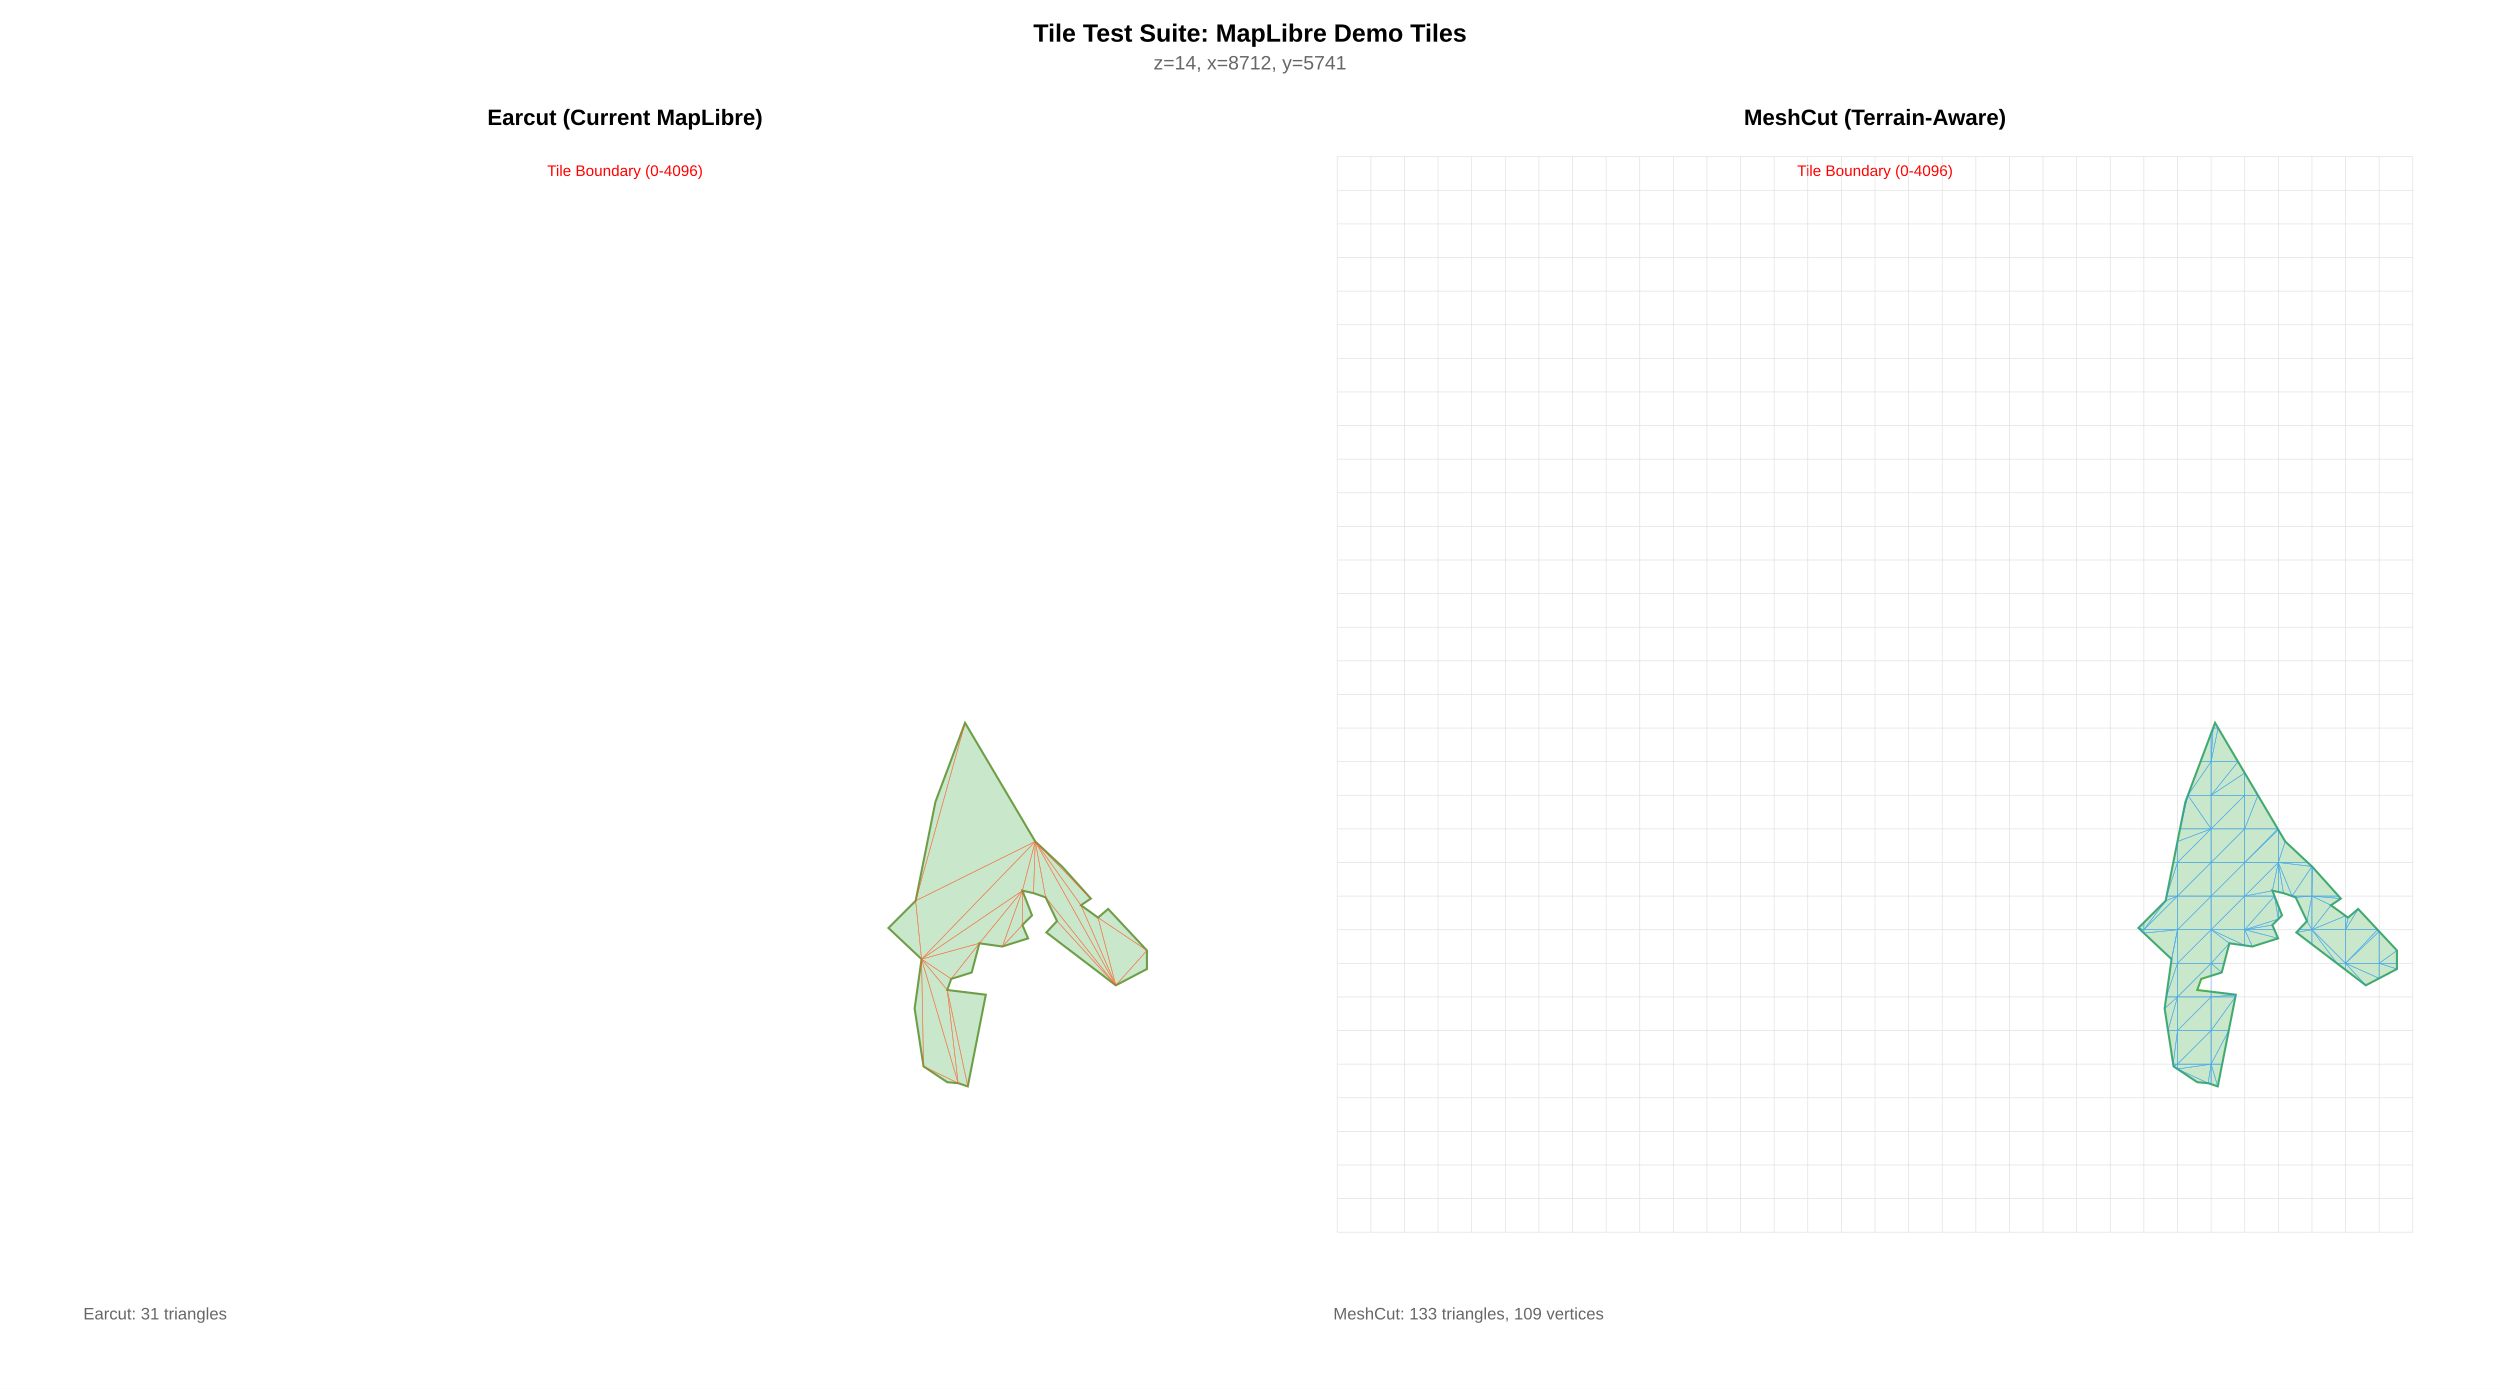
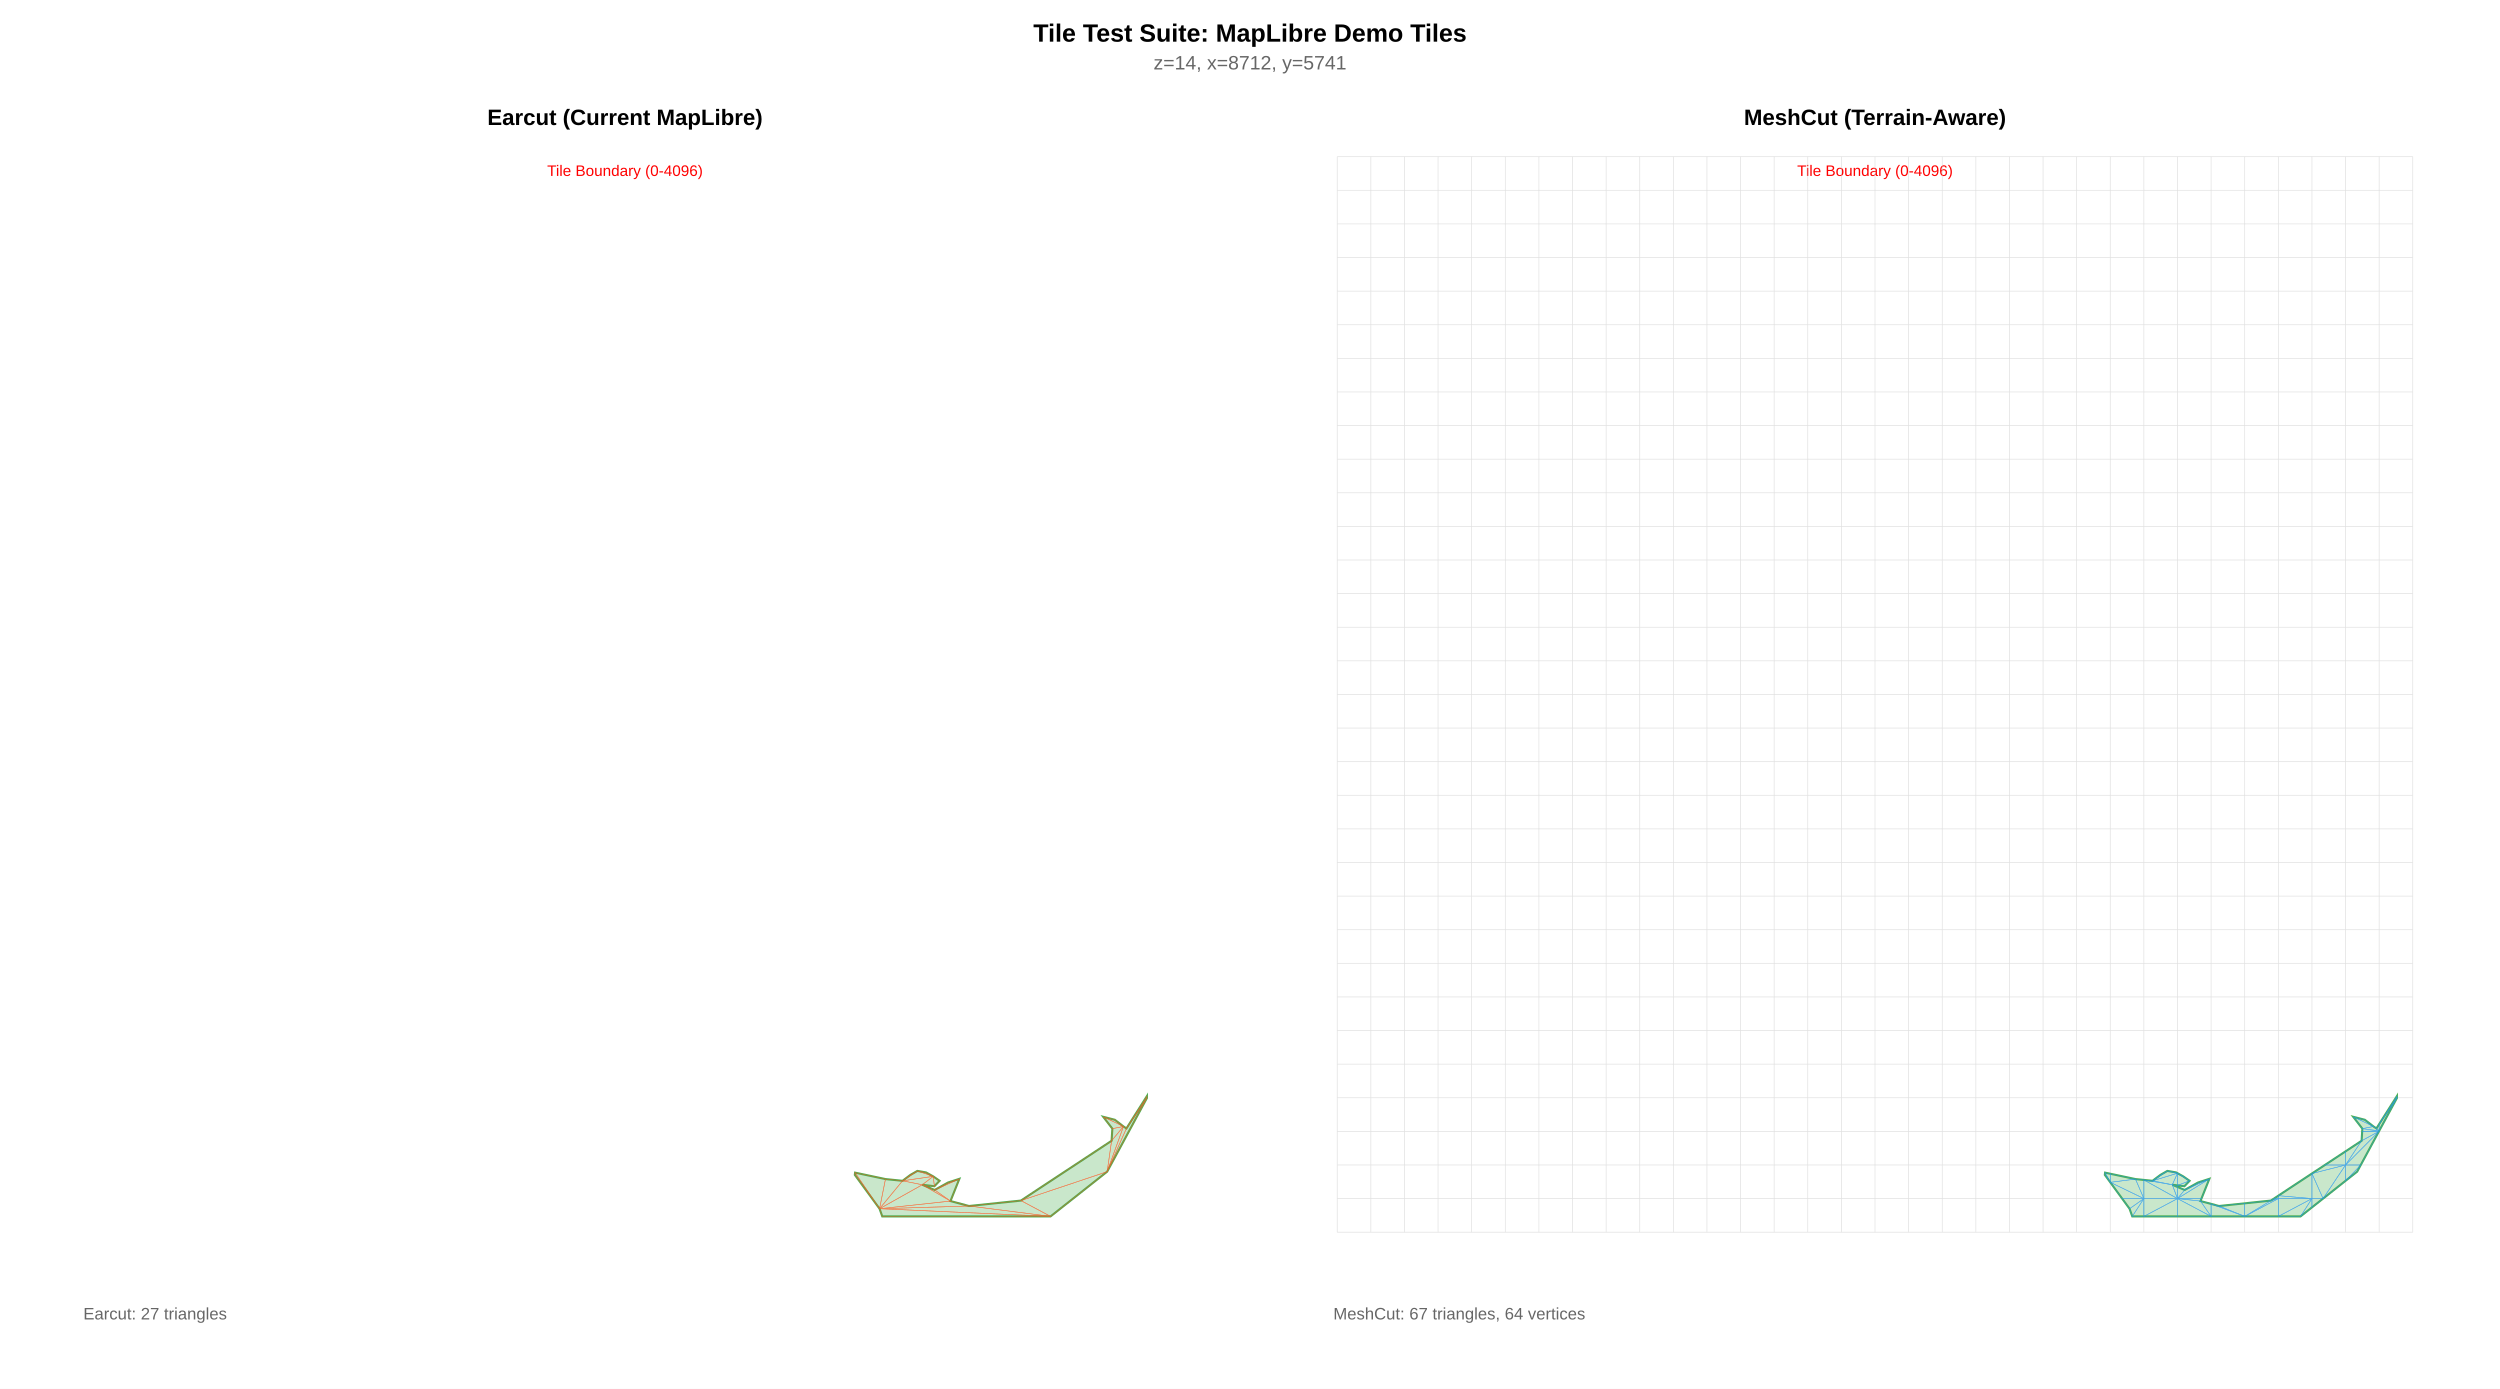
<svg xmlns="http://www.w3.org/2000/svg" width="1800" height="1000" viewBox="0 0 1800 1000">
  <rect width="100%" height="100%" fill="white" />
  <text x="900" y="30" text-anchor="middle" font-family="Arial" font-size="18" font-weight="bold">Tile Test Suite: MapLibre Demo Tiles</text>
  <text x="900" y="50" text-anchor="middle" font-family="Arial" font-size="14" fill="#666">z=14, x=8712, y=5741</text>
  <text x="450" y="90" text-anchor="middle" font-family="Arial" font-size="16" font-weight="bold">Earcut (Current MapLibre)</text>
  <g stroke="#ff0000" stroke-width="2" fill="none" opacity="0.8">
    <rect x="85.587" y="864.413" width="728.826" height="-728.826" />
  </g>
  <text x="450" y="126.69" text-anchor="middle" font-family="Arial" font-size="11" fill="red">Tile Boundary (0-4096)</text>
-   <polygon points="673.488,577.402 694.84,520.463 745.374,605.872 764.947,624.199 785.409,646.975 778.292,651.779 790.569,660.676 797.865,654.448 825.801,684.342 825.801,697.687 803.381,709.431 753.381,671.352 761.032,663.167 752.847,646.085 744.128,643.06 736.121,641.281 743.06,659.075 736.121,666.014 740.214,675.623 721.708,681.495 705.16,679.181 699.644,700.178 684.875,704.804 682.028,712.811 709.786,716.192 696.797,782.206 689.858,779.893 682.028,779.181 664.947,767.794 658.541,726.157 663.523,690.569 639.68,668.149 659.253,648.577 673.488,577.402 " fill="#4CAF50" fill-opacity="0.3" stroke="#4CAF50" stroke-width="1.5" />
+   <path d="M 802.669 806.228 L 808.897 811.032 L 811.032 812.456 L 825.801 789.146 L 825.801 790.569 L 797.153 843.594 L 756.406 875.801 L 635.231 875.801 L 633.274 870.285 L 615.48 845.907 L 615.658 844.306 L 637.544 848.932 L 649.822 850.178 L 655.516 845.907 L 660.498 843.06 L 666.726 844.128 L 671.886 846.975 L 676.512 850.178 L 672.776 854.093 L 664.057 853.025 L 672.954 856.762 L 682.562 851.423 L 690.747 848.754 L 684.342 864.769 L 697.687 868.327 L 735.053 864.413 L 800.356 821.352 L 800.89 812.633 L 794.306 804.093 L 802.669 806.228 Z " fill="#4CAF50" fill-opacity="0.3" fill-rule="evenodd" stroke="#4CAF50" stroke-width="1.5" />
  <g fill="none" stroke="#FF5722" stroke-width="0.4" opacity="0.7">
-     <polygon points="659.253,648.577 673.488,577.402 694.84,520.463" />
-     <polygon points="745.374,605.872 764.947,624.199 785.409,646.975" />
-     <polygon points="790.569,660.676 797.865,654.448 825.801,684.342" />
-     <polygon points="825.801,684.342 825.801,697.687 803.381,709.431" />
-     <polygon points="803.381,709.431 753.381,671.352 761.032,663.167" />
-     <polygon points="736.121,641.281 743.06,659.075 736.121,666.014" />
-     <polygon points="736.121,666.014 740.214,675.623 721.708,681.495" />
-     <polygon points="705.16,679.181 699.644,700.178 684.875,704.804" />
-     <polygon points="682.028,712.811 709.786,716.192 696.797,782.206" />
-     <polygon points="689.858,779.893 682.028,779.181 664.947,767.794" />
-     <polygon points="664.947,767.794 658.541,726.157 663.523,690.569" />
-     <polygon points="663.523,690.569 639.68,668.149 659.253,648.577" />
-     <polygon points="659.253,648.577 694.84,520.463 745.374,605.872" />
-     <polygon points="745.374,605.872 785.409,646.975 778.292,651.779" />
-     <polygon points="790.569,660.676 825.801,684.342 803.381,709.431" />
-     <polygon points="803.381,709.431 761.032,663.167 752.847,646.085" />
-     <polygon points="736.121,641.281 736.121,666.014 721.708,681.495" />
-     <polygon points="682.028,712.811 696.797,782.206 689.858,779.893" />
-     <polygon points="689.858,779.893 664.947,767.794 663.523,690.569" />
-     <polygon points="663.523,690.569 659.253,648.577 745.374,605.872" />
-     <polygon points="778.292,651.779 790.569,660.676 803.381,709.431" />
-     <polygon points="736.121,641.281 721.708,681.495 705.16,679.181" />
-     <polygon points="682.028,712.811 689.858,779.893 663.523,690.569" />
-     <polygon points="745.374,605.872 778.292,651.779 803.381,709.431" />
-     <polygon points="684.875,704.804 682.028,712.811 663.523,690.569" />
-     <polygon points="745.374,605.872 803.381,709.431 752.847,646.085" />
-     <polygon points="705.16,679.181 684.875,704.804 663.523,690.569" />
-     <polygon points="745.374,605.872 752.847,646.085 744.128,643.06" />
-     <polygon points="736.121,641.281 705.16,679.181 663.523,690.569" />
-     <polygon points="745.374,605.872 744.128,643.06 736.121,641.281" />
-     <polygon points="736.121,641.281 663.523,690.569 745.374,605.872" />
+     <polygon points="794.306,804.093 802.669,806.228 808.897,811.032" />
+     <polygon points="811.032,812.456 825.801,789.146 825.801,790.569" />
+     <polygon points="756.406,875.801 635.231,875.801 633.274,870.285" />
+     <polygon points="633.274,870.285 615.48,845.907 615.658,844.306" />
+     <polygon points="649.822,850.178 655.516,845.907 660.498,843.06" />
+     <polygon points="660.498,843.06 666.726,844.128 671.886,846.975" />
+     <polygon points="671.886,846.975 676.512,850.178 672.776,854.093" />
+     <polygon points="672.954,856.762 682.562,851.423 690.747,848.754" />
+     <polygon points="800.89,812.633 794.306,804.093 808.897,811.032" />
+     <polygon points="811.032,812.456 825.801,790.569 797.153,843.594" />
+     <polygon points="633.274,870.285 615.658,844.306 637.544,848.932" />
+     <polygon points="649.822,850.178 660.498,843.06 671.886,846.975" />
+     <polygon points="671.886,846.975 672.776,854.093 664.057,853.025" />
+     <polygon points="672.954,856.762 690.747,848.754 684.342,864.769" />
+     <polygon points="800.356,821.352 800.89,812.633 808.897,811.032" />
+     <polygon points="808.897,811.032 811.032,812.456 797.153,843.594" />
+     <polygon points="633.274,870.285 637.544,848.932 649.822,850.178" />
+     <polygon points="649.822,850.178 671.886,846.975 664.057,853.025" />
+     <polygon points="664.057,853.025 672.954,856.762 684.342,864.769" />
+     <polygon points="800.356,821.352 808.897,811.032 797.153,843.594" />
+     <polygon points="633.274,870.285 649.822,850.178 664.057,853.025" />
+     <polygon points="735.053,864.413 800.356,821.352 797.153,843.594" />
+     <polygon points="633.274,870.285 664.057,853.025 684.342,864.769" />
+     <polygon points="735.053,864.413 797.153,843.594 756.406,875.801" />
+     <polygon points="633.274,870.285 684.342,864.769 697.687,868.327" />
+     <polygon points="697.687,868.327 735.053,864.413 756.406,875.801" />
+     <polygon points="756.406,875.801 633.274,870.285 697.687,868.327" />
  </g>
-   <text x="60" y="950" font-family="Arial" font-size="12" fill="#666">Earcut: 31 triangles</text>
+   <text x="60" y="950" font-family="Arial" font-size="12" fill="#666">Earcut: 27 triangles</text>
  <text x="1350" y="90" text-anchor="middle" font-family="Arial" font-size="16" font-weight="bold">MeshCut (Terrain-Aware)</text>
  <g stroke="#ff0000" stroke-width="2" fill="none" opacity="0.8">
    <rect x="985.587" y="864.413" width="728.826" height="-728.826" />
  </g>
  <text x="1350" y="126.69" text-anchor="middle" font-family="Arial" font-size="11" fill="red">Tile Boundary (0-4096)</text>
  <g stroke="#cccccc" stroke-width="0.5" fill="none" opacity="0.6">
    <line x1="962.811" y1="112.811" x2="962.811" y2="887.189" />
    <line x1="987.011" y1="112.811" x2="987.011" y2="887.189" />
    <line x1="1011.21" y1="112.811" x2="1011.21" y2="887.189" />
    <line x1="1035.41" y1="112.811" x2="1035.41" y2="887.189" />
    <line x1="1059.61" y1="112.811" x2="1059.61" y2="887.189" />
    <line x1="1083.81" y1="112.811" x2="1083.81" y2="887.189" />
    <line x1="1108.01" y1="112.811" x2="1108.01" y2="887.189" />
    <line x1="1132.21" y1="112.811" x2="1132.21" y2="887.189" />
    <line x1="1156.41" y1="112.811" x2="1156.41" y2="887.189" />
    <line x1="1180.6" y1="112.811" x2="1180.6" y2="887.189" />
    <line x1="1204.8" y1="112.811" x2="1204.8" y2="887.189" />
    <line x1="1229" y1="112.811" x2="1229" y2="887.189" />
    <line x1="1253.2" y1="112.811" x2="1253.2" y2="887.189" />
    <line x1="1277.4" y1="112.811" x2="1277.4" y2="887.189" />
    <line x1="1301.6" y1="112.811" x2="1301.6" y2="887.189" />
    <line x1="1325.8" y1="112.811" x2="1325.8" y2="887.189" />
    <line x1="1350" y1="112.811" x2="1350" y2="887.189" />
    <line x1="1374.2" y1="112.811" x2="1374.2" y2="887.189" />
    <line x1="1398.4" y1="112.811" x2="1398.4" y2="887.189" />
    <line x1="1422.6" y1="112.811" x2="1422.6" y2="887.189" />
    <line x1="1446.8" y1="112.811" x2="1446.8" y2="887.189" />
    <line x1="1471" y1="112.811" x2="1471" y2="887.189" />
    <line x1="1495.2" y1="112.811" x2="1495.2" y2="887.189" />
    <line x1="1519.4" y1="112.811" x2="1519.4" y2="887.189" />
    <line x1="1543.59" y1="112.811" x2="1543.59" y2="887.189" />
    <line x1="1567.79" y1="112.811" x2="1567.79" y2="887.189" />
    <line x1="1591.99" y1="112.811" x2="1591.99" y2="887.189" />
    <line x1="1616.19" y1="112.811" x2="1616.19" y2="887.189" />
    <line x1="1640.39" y1="112.811" x2="1640.39" y2="887.189" />
    <line x1="1664.59" y1="112.811" x2="1664.59" y2="887.189" />
    <line x1="1688.79" y1="112.811" x2="1688.79" y2="887.189" />
    <line x1="1712.99" y1="112.811" x2="1712.99" y2="887.189" />
    <line x1="1737.19" y1="112.811" x2="1737.19" y2="887.189" />
    <line x1="962.811" y1="112.811" x2="1737.19" y2="112.811" />
    <line x1="962.811" y1="137.011" x2="1737.19" y2="137.011" />
    <line x1="962.811" y1="161.21" x2="1737.19" y2="161.21" />
    <line x1="962.811" y1="185.409" x2="1737.19" y2="185.409" />
    <line x1="962.811" y1="209.609" x2="1737.19" y2="209.609" />
    <line x1="962.811" y1="233.808" x2="1737.19" y2="233.808" />
    <line x1="962.811" y1="258.007" x2="1737.19" y2="258.007" />
    <line x1="962.811" y1="282.206" x2="1737.19" y2="282.206" />
    <line x1="962.811" y1="306.406" x2="1737.19" y2="306.406" />
    <line x1="962.811" y1="330.605" x2="1737.19" y2="330.605" />
    <line x1="962.811" y1="354.804" x2="1737.19" y2="354.804" />
    <line x1="962.811" y1="379.004" x2="1737.19" y2="379.004" />
    <line x1="962.811" y1="403.203" x2="1737.19" y2="403.203" />
    <line x1="962.811" y1="427.402" x2="1737.19" y2="427.402" />
    <line x1="962.811" y1="451.601" x2="1737.19" y2="451.601" />
    <line x1="962.811" y1="475.801" x2="1737.19" y2="475.801" />
    <line x1="962.811" y1="500" x2="1737.19" y2="500" />
    <line x1="962.811" y1="524.199" x2="1737.19" y2="524.199" />
    <line x1="962.811" y1="548.399" x2="1737.19" y2="548.399" />
    <line x1="962.811" y1="572.598" x2="1737.19" y2="572.598" />
    <line x1="962.811" y1="596.797" x2="1737.19" y2="596.797" />
    <line x1="962.811" y1="620.996" x2="1737.19" y2="620.996" />
    <line x1="962.811" y1="645.196" x2="1737.19" y2="645.196" />
    <line x1="962.811" y1="669.395" x2="1737.19" y2="669.395" />
    <line x1="962.811" y1="693.594" x2="1737.19" y2="693.594" />
    <line x1="962.811" y1="717.794" x2="1737.19" y2="717.794" />
    <line x1="962.811" y1="741.993" x2="1737.19" y2="741.993" />
    <line x1="962.811" y1="766.192" x2="1737.19" y2="766.192" />
    <line x1="962.811" y1="790.391" x2="1737.19" y2="790.391" />
    <line x1="962.811" y1="814.591" x2="1737.19" y2="814.591" />
    <line x1="962.811" y1="838.79" x2="1737.19" y2="838.79" />
    <line x1="962.811" y1="862.989" x2="1737.19" y2="862.989" />
    <line x1="962.811" y1="887.189" x2="1737.19" y2="887.189" />
  </g>
-   <polygon points="1573.49,577.402 1594.84,520.463 1645.37,605.872 1664.95,624.199 1685.41,646.975 1678.29,651.779 1690.57,660.676 1697.86,654.448 1725.8,684.342 1725.8,697.687 1703.38,709.431 1653.38,671.352 1661.03,663.167 1652.85,646.085 1644.13,643.06 1636.12,641.281 1643.06,659.075 1636.12,666.014 1640.21,675.623 1621.71,681.495 1605.16,679.181 1599.64,700.178 1584.88,704.804 1582.03,712.811 1609.79,716.192 1596.8,782.206 1589.86,779.893 1582.03,779.181 1564.95,767.794 1558.54,726.157 1563.52,690.569 1539.68,668.149 1559.25,648.577 1573.49,577.402 " fill="#4CAF50" fill-opacity="0.3" stroke="#4CAF50" stroke-width="1.5" />
+   <polygon points="1702.67,806.228 1708.9,811.032 1711.03,812.456 1725.8,789.146 1725.8,790.569 1697.15,843.594 1656.41,875.801 1535.23,875.801 1533.27,870.285 1515.48,845.907 1515.66,844.306 1537.54,848.932 1549.82,850.178 1555.52,845.907 1560.5,843.06 1566.73,844.128 1571.89,846.975 1576.51,850.178 1572.78,854.093 1564.06,853.025 1572.95,856.762 1582.56,851.423 1590.75,848.754 1584.34,864.769 1597.69,868.327 1635.05,864.413 1700.36,821.352 1700.89,812.633 1694.31,804.093 1702.67,806.228 " fill="#4CAF50" fill-opacity="0.3" stroke="#4CAF50" stroke-width="1.5" />
  <g fill="none" stroke="#2196F3" stroke-width="0.4" opacity="0.7">
-     <polygon points="1594.84,520.463 1597.05,524.199 1593.44,524.199" />
-     <polygon points="1591.99,528.055 1591.99,548.399 1584.36,548.399" />
-     <polygon points="1597.05,524.199 1611.37,548.399 1591.99,548.399" />
-     <polygon points="1591.99,548.399 1591.99,528.055 1593.44,524.199" />
-     <polygon points="1593.44,524.199 1597.05,524.199 1591.99,548.399" />
-     <polygon points="1591.99,548.399 1591.99,572.598 1575.29,572.598" />
-     <polygon points="1575.29,572.598 1584.36,548.399 1591.99,548.399" />
-     <polygon points="1616.19,556.551 1616.19,572.598 1591.99,572.598" />
-     <polygon points="1591.99,572.598 1591.99,548.399 1611.37,548.399" />
-     <polygon points="1611.37,548.399 1616.19,556.551 1591.99,572.598" />
-     <polygon points="1616.19,556.551 1625.69,572.598 1616.19,572.598" />
-     <polygon points="1569.61,596.797 1573.49,577.402 1575.29,572.598" />
-     <polygon points="1575.29,572.598 1591.99,572.598 1591.99,596.797" />
-     <polygon points="1591.99,596.797 1569.61,596.797 1575.29,572.598" />
-     <polygon points="1591.99,572.598 1616.19,572.598 1591.99,596.797" />
-     <polygon points="1616.19,572.598 1616.19,596.797 1591.99,596.797" />
-     <polygon points="1625.69,572.598 1640,596.797 1616.19,596.797" />
-     <polygon points="1616.19,596.797 1616.19,572.598 1625.69,572.598" />
-     <polygon points="1564.77,620.996 1567.79,605.872 1567.79,620.996" />
-     <polygon points="1567.79,605.872 1569.61,596.797 1591.99,596.797" />
-     <polygon points="1591.99,596.797 1591.99,620.996 1567.79,620.996" />
-     <polygon points="1567.79,620.996 1567.79,605.872 1591.99,596.797" />
-     <polygon points="1591.99,596.797 1616.19,596.797 1591.99,620.996" />
-     <polygon points="1616.19,596.797 1616.19,620.996 1591.99,620.996" />
-     <polygon points="1640.39,597.451 1640.39,620.996 1616.19,620.996" />
-     <polygon points="1616.19,620.996 1616.19,596.797 1640,596.797" />
-     <polygon points="1640,596.797 1640.39,597.451 1616.19,620.996" />
-     <polygon points="1645.37,605.872 1661.53,620.996 1640.39,620.996" />
-     <polygon points="1640.39,620.996 1640.39,597.451 1645.37,605.872" />
-     <polygon points="1559.93,645.196 1564.77,620.996 1567.79,620.996" />
-     <polygon points="1567.79,620.996 1567.79,645.196 1559.93,645.196" />
-     <polygon points="1567.79,620.996 1591.99,620.996 1567.79,645.196" />
-     <polygon points="1591.99,620.996 1591.99,645.196 1567.79,645.196" />
-     <polygon points="1591.99,620.996 1616.19,620.996 1591.99,645.196" />
-     <polygon points="1616.19,620.996 1616.19,645.196 1591.99,645.196" />
-     <polygon points="1636.12,641.281 1637.65,645.196 1616.19,645.196" />
-     <polygon points="1616.19,645.196 1616.19,620.996 1640.39,620.996" />
-     <polygon points="1640.39,620.996 1640.39,642.23 1636.12,641.281" />
-     <polygon points="1636.12,641.281 1616.19,645.196 1640.39,620.996" />
-     <polygon points="1640.39,620.996 1661.53,620.996 1664.59,623.866" />
-     <polygon points="1664.59,623.866 1664.59,645.196 1650.28,645.196" />
-     <polygon points="1640.39,620.996 1664.59,623.866 1650.28,645.196" />
-     <polygon points="1640.39,620.996 1650.28,645.196 1644.13,643.06" />
-     <polygon points="1640.39,620.996 1644.13,643.06 1640.39,642.23" />
-     <polygon points="1664.95,624.199 1683.81,645.196 1664.59,645.196" />
-     <polygon points="1664.59,645.196 1664.59,623.866 1664.95,624.199" />
-     <polygon points="1539.68,668.149 1543.59,664.235 1543.59,669.395" />
-     <polygon points="1543.59,669.395 1541,669.395 1539.68,668.149" />
-     <polygon points="1559.25,648.577 1559.93,645.196 1567.79,645.196" />
-     <polygon points="1567.79,645.196 1567.79,669.395 1543.59,669.395" />
-     <polygon points="1543.59,669.395 1543.59,664.235 1559.25,648.577" />
-     <polygon points="1559.25,648.577 1567.79,645.196 1543.59,669.395" />
-     <polygon points="1567.79,645.196 1591.99,645.196 1567.79,669.395" />
-     <polygon points="1591.99,645.196 1591.99,669.395 1567.79,669.395" />
-     <polygon points="1591.99,645.196 1616.19,645.196 1591.99,669.395" />
-     <polygon points="1616.19,645.196 1616.19,669.395 1591.99,669.395" />
-     <polygon points="1636.12,666.014 1637.56,669.395 1616.19,669.395" />
-     <polygon points="1616.19,669.395 1616.19,645.196 1637.65,645.196" />
-     <polygon points="1637.65,645.196 1640.39,652.231 1640.39,661.744" />
-     <polygon points="1640.39,661.744 1636.12,666.014 1616.19,669.395" />
-     <polygon points="1616.19,669.395 1637.65,645.196 1640.39,661.744" />
-     <polygon points="1664.59,669.395 1655.21,669.395 1661.03,663.167" />
-     <polygon points="1640.39,652.231 1643.06,659.075 1640.39,661.744" />
-     <polygon points="1664.59,645.196 1664.59,669.395 1661.03,663.167" />
-     <polygon points="1664.59,645.196 1661.03,663.167 1652.85,646.085" />
-     <polygon points="1664.59,645.196 1652.85,646.085 1650.28,645.196" />
-     <polygon points="1688.79,659.387 1688.79,669.395 1664.59,669.395" />
-     <polygon points="1664.59,645.196 1683.81,645.196 1685.41,646.975" />
-     <polygon points="1678.29,651.779 1688.79,659.387 1664.59,669.395" />
-     <polygon points="1664.59,645.196 1685.41,646.975 1678.29,651.779" />
-     <polygon points="1678.29,651.779 1664.59,669.395 1664.59,645.196" />
-     <polygon points="1697.86,654.448 1711.83,669.395 1688.79,669.395" />
-     <polygon points="1688.79,669.395 1688.79,659.387 1690.57,660.676" />
-     <polygon points="1690.57,660.676 1697.86,654.448 1688.79,669.395" />
-     <polygon points="1543.59,671.83 1541,669.395 1543.59,669.395" />
-     <polygon points="1543.59,671.83 1543.59,669.395 1567.79,669.395" />
-     <polygon points="1567.79,669.395 1567.79,693.594 1563.1,693.594" />
-     <polygon points="1563.52,690.569 1543.59,671.83 1567.79,669.395" />
-     <polygon points="1567.79,669.395 1563.1,693.594 1563.52,690.569" />
-     <polygon points="1567.79,669.395 1591.99,669.395 1567.79,693.594" />
-     <polygon points="1591.99,669.395 1591.99,693.594 1567.79,693.594" />
-     <polygon points="1605.16,679.181 1601.37,693.594 1591.99,693.594" />
-     <polygon points="1591.99,669.395 1616.19,669.395 1616.19,680.724" />
-     <polygon points="1605.16,679.181 1591.99,693.594 1591.99,669.395" />
-     <polygon points="1591.99,669.395 1616.19,680.724 1605.16,679.181" />
-     <polygon points="1621.71,681.495 1616.19,680.724 1616.19,669.395" />
-     <polygon points="1616.19,669.395 1637.56,669.395 1640.21,675.623" />
-     <polygon points="1640.21,675.623 1621.71,681.495 1616.19,669.395" />
-     <polygon points="1653.38,671.352 1655.21,669.395 1664.59,669.395" />
-     <polygon points="1664.59,669.395 1664.59,679.889 1653.38,671.352" />
-     <polygon points="1682.59,693.594 1664.59,679.889 1664.59,669.395" />
-     <polygon points="1664.59,669.395 1688.79,669.395 1688.79,693.594" />
-     <polygon points="1688.79,693.594 1682.59,693.594 1664.59,669.395" />
-     <polygon points="1712.99,670.633 1712.99,693.594 1688.79,693.594" />
-     <polygon points="1688.79,693.594 1688.79,669.395 1711.83,669.395" />
-     <polygon points="1711.83,669.395 1712.99,670.633 1688.79,693.594" />
-     <polygon points="1725.8,684.342 1725.8,693.594 1712.99,693.594" />
-     <polygon points="1712.99,693.594 1712.99,670.633 1725.8,684.342" />
-     <polygon points="1559.71,717.794 1563.1,693.594 1567.79,693.594" />
-     <polygon points="1567.79,693.594 1567.79,717.794 1559.71,717.794" />
-     <polygon points="1567.79,693.594 1591.99,693.594 1567.79,717.794" />
-     <polygon points="1591.99,693.594 1591.99,717.794 1567.79,717.794" />
-     <polygon points="1609.79,716.192 1609.47,717.794 1591.99,717.794" />
-     <polygon points="1591.99,693.594 1601.37,693.594 1599.64,700.178" />
-     <polygon points="1591.99,714.025 1609.79,716.192 1591.99,717.794" />
-     <polygon points="1591.99,693.594 1599.64,700.178 1591.99,702.575" />
-     <polygon points="1688.79,698.319 1682.59,693.594 1688.79,693.594" />
-     <polygon points="1703.38,709.431 1688.79,698.319 1688.79,693.594" />
-     <polygon points="1688.79,693.594 1712.99,693.594 1712.99,704.398" />
-     <polygon points="1712.99,704.398 1703.38,709.431 1688.79,693.594" />
-     <polygon points="1725.8,697.687 1712.99,704.398 1712.99,693.594" />
-     <polygon points="1712.99,693.594 1725.8,693.594 1725.8,697.687" />
-     <polygon points="1558.54,726.157 1559.71,717.794 1567.79,717.794" />
-     <polygon points="1567.79,717.794 1567.79,741.993 1560.98,741.993" />
-     <polygon points="1560.98,741.993 1558.54,726.157 1567.79,717.794" />
-     <polygon points="1567.79,717.794 1591.99,717.794 1567.79,741.993" />
-     <polygon points="1591.99,717.794 1591.99,741.993 1567.79,741.993" />
-     <polygon points="1609.47,717.794 1604.71,741.993 1591.99,741.993" />
-     <polygon points="1591.99,741.993 1591.99,717.794 1609.47,717.794" />
-     <polygon points="1564.7,766.192 1560.98,741.993 1567.79,741.993" />
-     <polygon points="1567.79,741.993 1567.79,766.192 1564.7,766.192" />
-     <polygon points="1567.79,741.993 1591.99,741.993 1567.79,766.192" />
-     <polygon points="1591.99,741.993 1591.99,766.192 1567.79,766.192" />
-     <polygon points="1604.71,741.993 1599.95,766.192 1591.99,766.192" />
-     <polygon points="1591.99,766.192 1591.99,741.993 1604.71,741.993" />
-     <polygon points="1564.95,767.794 1564.7,766.192 1567.79,766.192" />
-     <polygon points="1567.79,766.192 1567.79,769.692 1564.95,767.794" />
-     <polygon points="1567.79,769.692 1567.79,766.192 1591.99,766.192" />
-     <polygon points="1591.99,766.192 1591.99,780.605 1589.86,779.893" />
-     <polygon points="1589.86,779.893 1582.03,779.181 1567.79,769.692" />
-     <polygon points="1567.79,769.692 1591.99,766.192 1589.86,779.893" />
-     <polygon points="1596.8,782.206 1591.99,780.605 1591.99,766.192" />
-     <polygon points="1591.99,766.192 1599.95,766.192 1596.8,782.206" />
+     <polygon points="1725.8,789.146 1725.8,790.391 1725.01,790.391" />
+     <polygon points="1694.31,804.093 1702.67,806.228 1708.9,811.032" />
+     <polygon points="1711.03,812.456 1712.99,809.366 1712.99,814.282" />
+     <polygon points="1712.99,814.282 1712.82,814.591 1700.77,814.591" />
+     <polygon points="1700.89,812.633 1694.31,804.093 1708.9,811.032" />
+     <polygon points="1708.9,811.032 1711.03,812.456 1712.99,814.282" />
+     <polygon points="1712.99,814.282 1700.77,814.591 1700.89,812.633" />
+     <polygon points="1700.89,812.633 1708.9,811.032 1712.99,814.282" />
+     <polygon points="1725.8,790.569 1712.99,814.282 1712.99,809.366" />
+     <polygon points="1712.99,809.366 1725.01,790.391 1725.8,790.391" />
+     <polygon points="1725.8,790.391 1725.8,790.569 1712.99,809.366" />
+     <polygon points="1673.91,838.79 1688.79,828.979 1688.79,838.79" />
+     <polygon points="1700.36,821.352 1700.77,814.591 1712.82,814.591" />
+     <polygon points="1712.82,814.591 1699.75,838.79 1688.79,838.79" />
+     <polygon points="1688.79,838.79 1688.79,828.979 1700.36,821.352" />
+     <polygon points="1700.36,821.352 1712.82,814.591 1688.79,838.79" />
+     <polygon points="1515.66,844.306 1519.4,845.096 1519.4,851.27" />
+     <polygon points="1519.4,851.27 1515.48,845.907 1515.66,844.306" />
+     <polygon points="1537.54,848.932 1543.59,849.546 1543.59,862.989" />
+     <polygon points="1543.59,862.989 1527.95,862.989 1519.4,851.27" />
+     <polygon points="1519.4,851.27 1519.4,845.096 1537.54,848.932" />
+     <polygon points="1537.54,848.932 1543.59,862.989 1519.4,851.27" />
+     <polygon points="1564.06,853.025 1567.79,854.594 1567.79,862.989" />
+     <polygon points="1567.79,862.989 1543.59,862.989 1543.59,849.546" />
+     <polygon points="1549.82,850.178 1555.52,845.907 1560.5,843.06" />
+     <polygon points="1560.5,843.06 1566.73,844.128 1567.79,844.717" />
+     <polygon points="1567.79,844.717 1567.79,853.482 1564.06,853.025" />
+     <polygon points="1564.06,853.025 1567.79,862.989 1543.59,849.546" />
+     <polygon points="1549.82,850.178 1560.5,843.06 1567.79,844.717" />
+     <polygon points="1564.06,853.025 1543.59,849.546 1549.82,850.178" />
+     <polygon points="1549.82,850.178 1567.79,844.717 1564.06,853.025" />
+     <polygon points="1590.75,848.754 1585.05,862.989 1567.79,862.989" />
+     <polygon points="1567.79,844.717 1571.89,846.975 1576.51,850.178" />
+     <polygon points="1576.51,850.178 1572.78,854.093 1567.79,853.482" />
+     <polygon points="1572.95,856.762 1582.56,851.423 1590.75,848.754" />
+     <polygon points="1567.79,844.717 1576.51,850.178 1567.79,853.482" />
+     <polygon points="1572.95,856.762 1590.75,848.754 1567.79,862.989" />
+     <polygon points="1567.79,854.594 1572.95,856.762 1567.79,862.989" />
+     <polygon points="1637.21,862.989 1640.39,860.893 1640.39,862.989" />
+     <polygon points="1640.39,860.893 1664.59,844.936 1664.59,862.989" />
+     <polygon points="1664.59,862.989 1640.39,862.989 1640.39,860.893" />
+     <polygon points="1664.59,844.936 1673.91,838.79 1688.79,838.79" />
+     <polygon points="1688.79,838.79 1688.79,850.204 1672.61,862.989" />
+     <polygon points="1672.61,862.989 1664.59,862.989 1664.59,844.936" />
+     <polygon points="1664.59,844.936 1688.79,838.79 1672.61,862.989" />
+     <polygon points="1688.79,850.204 1688.79,838.79 1699.75,838.79" />
+     <polygon points="1699.75,838.79 1697.15,843.594 1688.79,850.204" />
+     <polygon points="1533.27,870.285 1527.95,862.989 1543.59,862.989" />
+     <polygon points="1543.59,862.989 1543.59,875.801 1535.23,875.801" />
+     <polygon points="1535.23,875.801 1533.27,870.285 1543.59,862.989" />
+     <polygon points="1543.59,875.801 1543.59,862.989 1567.79,862.989" />
+     <polygon points="1567.79,862.989 1567.79,875.801 1543.59,875.801" />
+     <polygon points="1584.34,864.769 1591.99,866.809 1591.99,875.801" />
+     <polygon points="1591.99,875.801 1567.79,875.801 1567.79,862.989" />
+     <polygon points="1567.79,862.989 1585.05,862.989 1584.34,864.769" />
+     <polygon points="1584.34,864.769 1591.99,875.801 1567.79,862.989" />
+     <polygon points="1597.69,868.327 1616.19,866.389 1616.19,875.801" />
+     <polygon points="1616.19,875.801 1591.99,875.801 1591.99,866.809" />
+     <polygon points="1591.99,866.809 1597.69,868.327 1616.19,875.801" />
+     <polygon points="1635.05,864.413 1637.21,862.989 1640.39,862.989" />
+     <polygon points="1640.39,862.989 1640.39,875.801 1616.19,875.801" />
+     <polygon points="1616.19,875.801 1616.19,866.389 1635.05,864.413" />
+     <polygon points="1635.05,864.413 1640.39,862.989 1616.19,875.801" />
+     <polygon points="1640.39,875.801 1640.39,862.989 1664.59,862.989" />
+     <polygon points="1664.59,862.989 1664.59,869.331 1656.41,875.801" />
+     <polygon points="1656.41,875.801 1640.39,875.801 1664.59,862.989" />
+     <polygon points="1664.59,869.331 1664.59,862.989 1672.61,862.989" />
  </g>
-   <text x="960" y="950" font-family="Arial" font-size="12" fill="#666">MeshCut: 133 triangles, 109 vertices</text>
+   <text x="960" y="950" font-family="Arial" font-size="12" fill="#666">MeshCut: 67 triangles, 64 vertices</text>
</svg>
